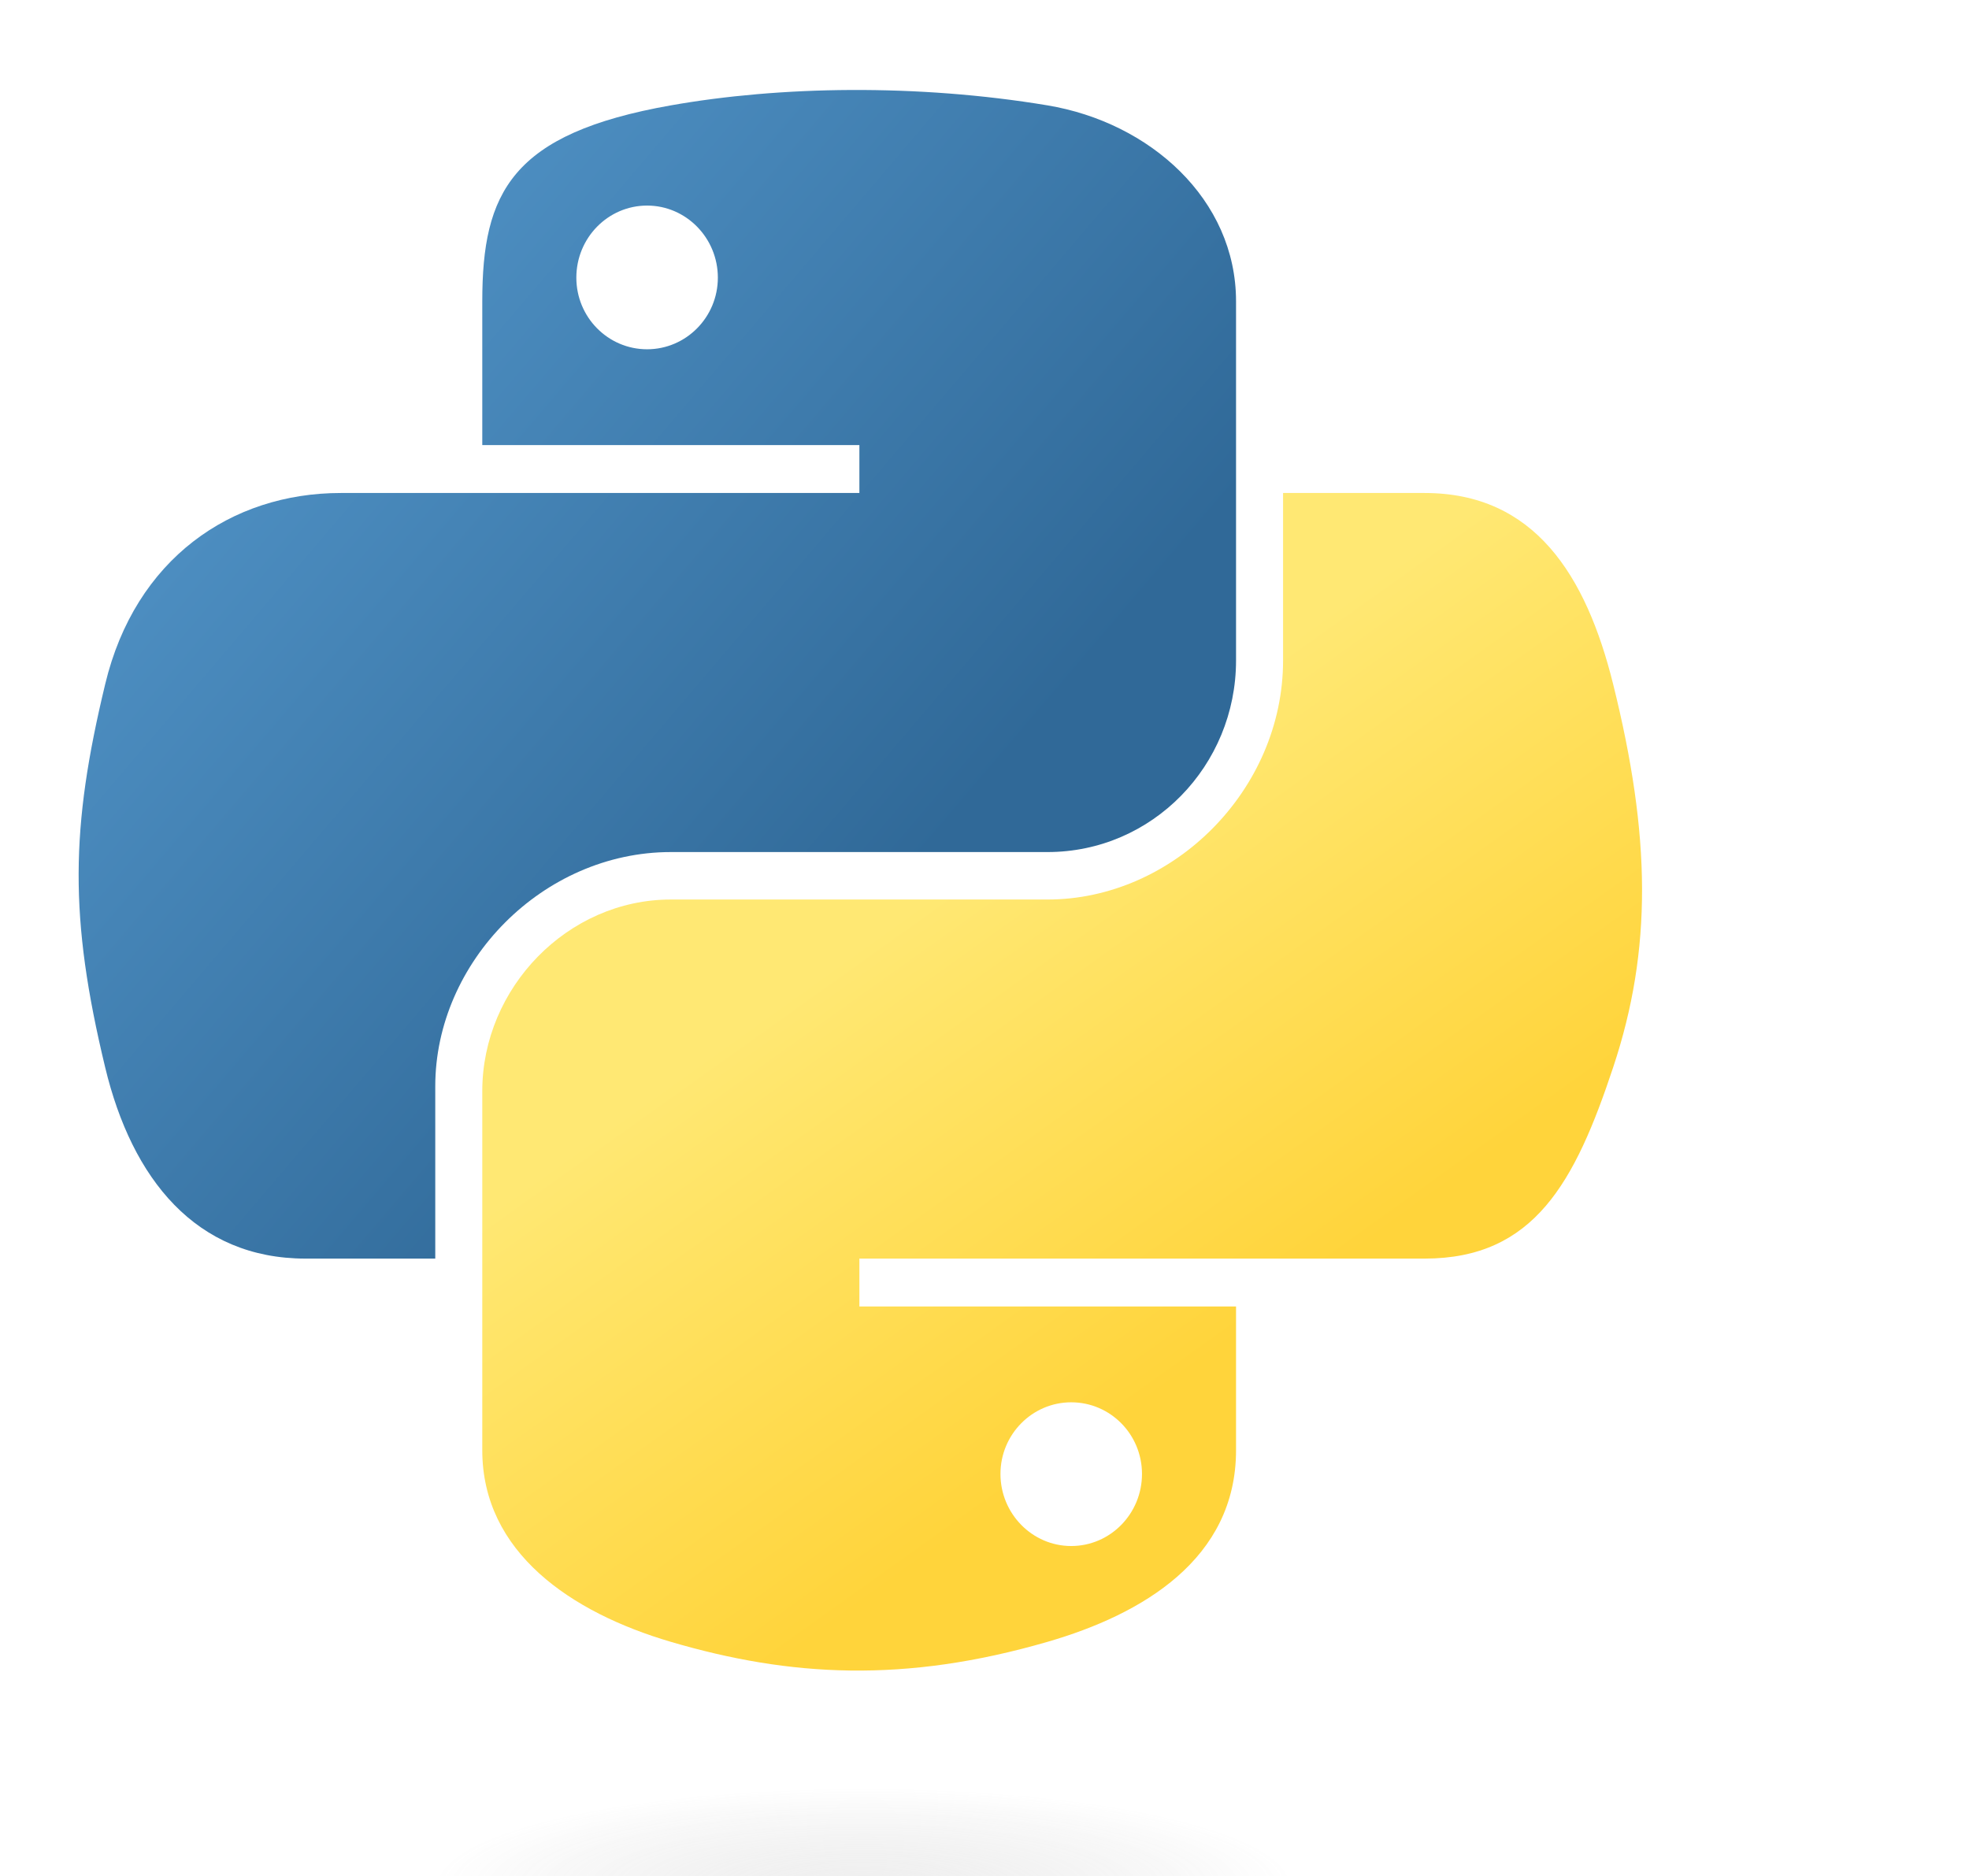
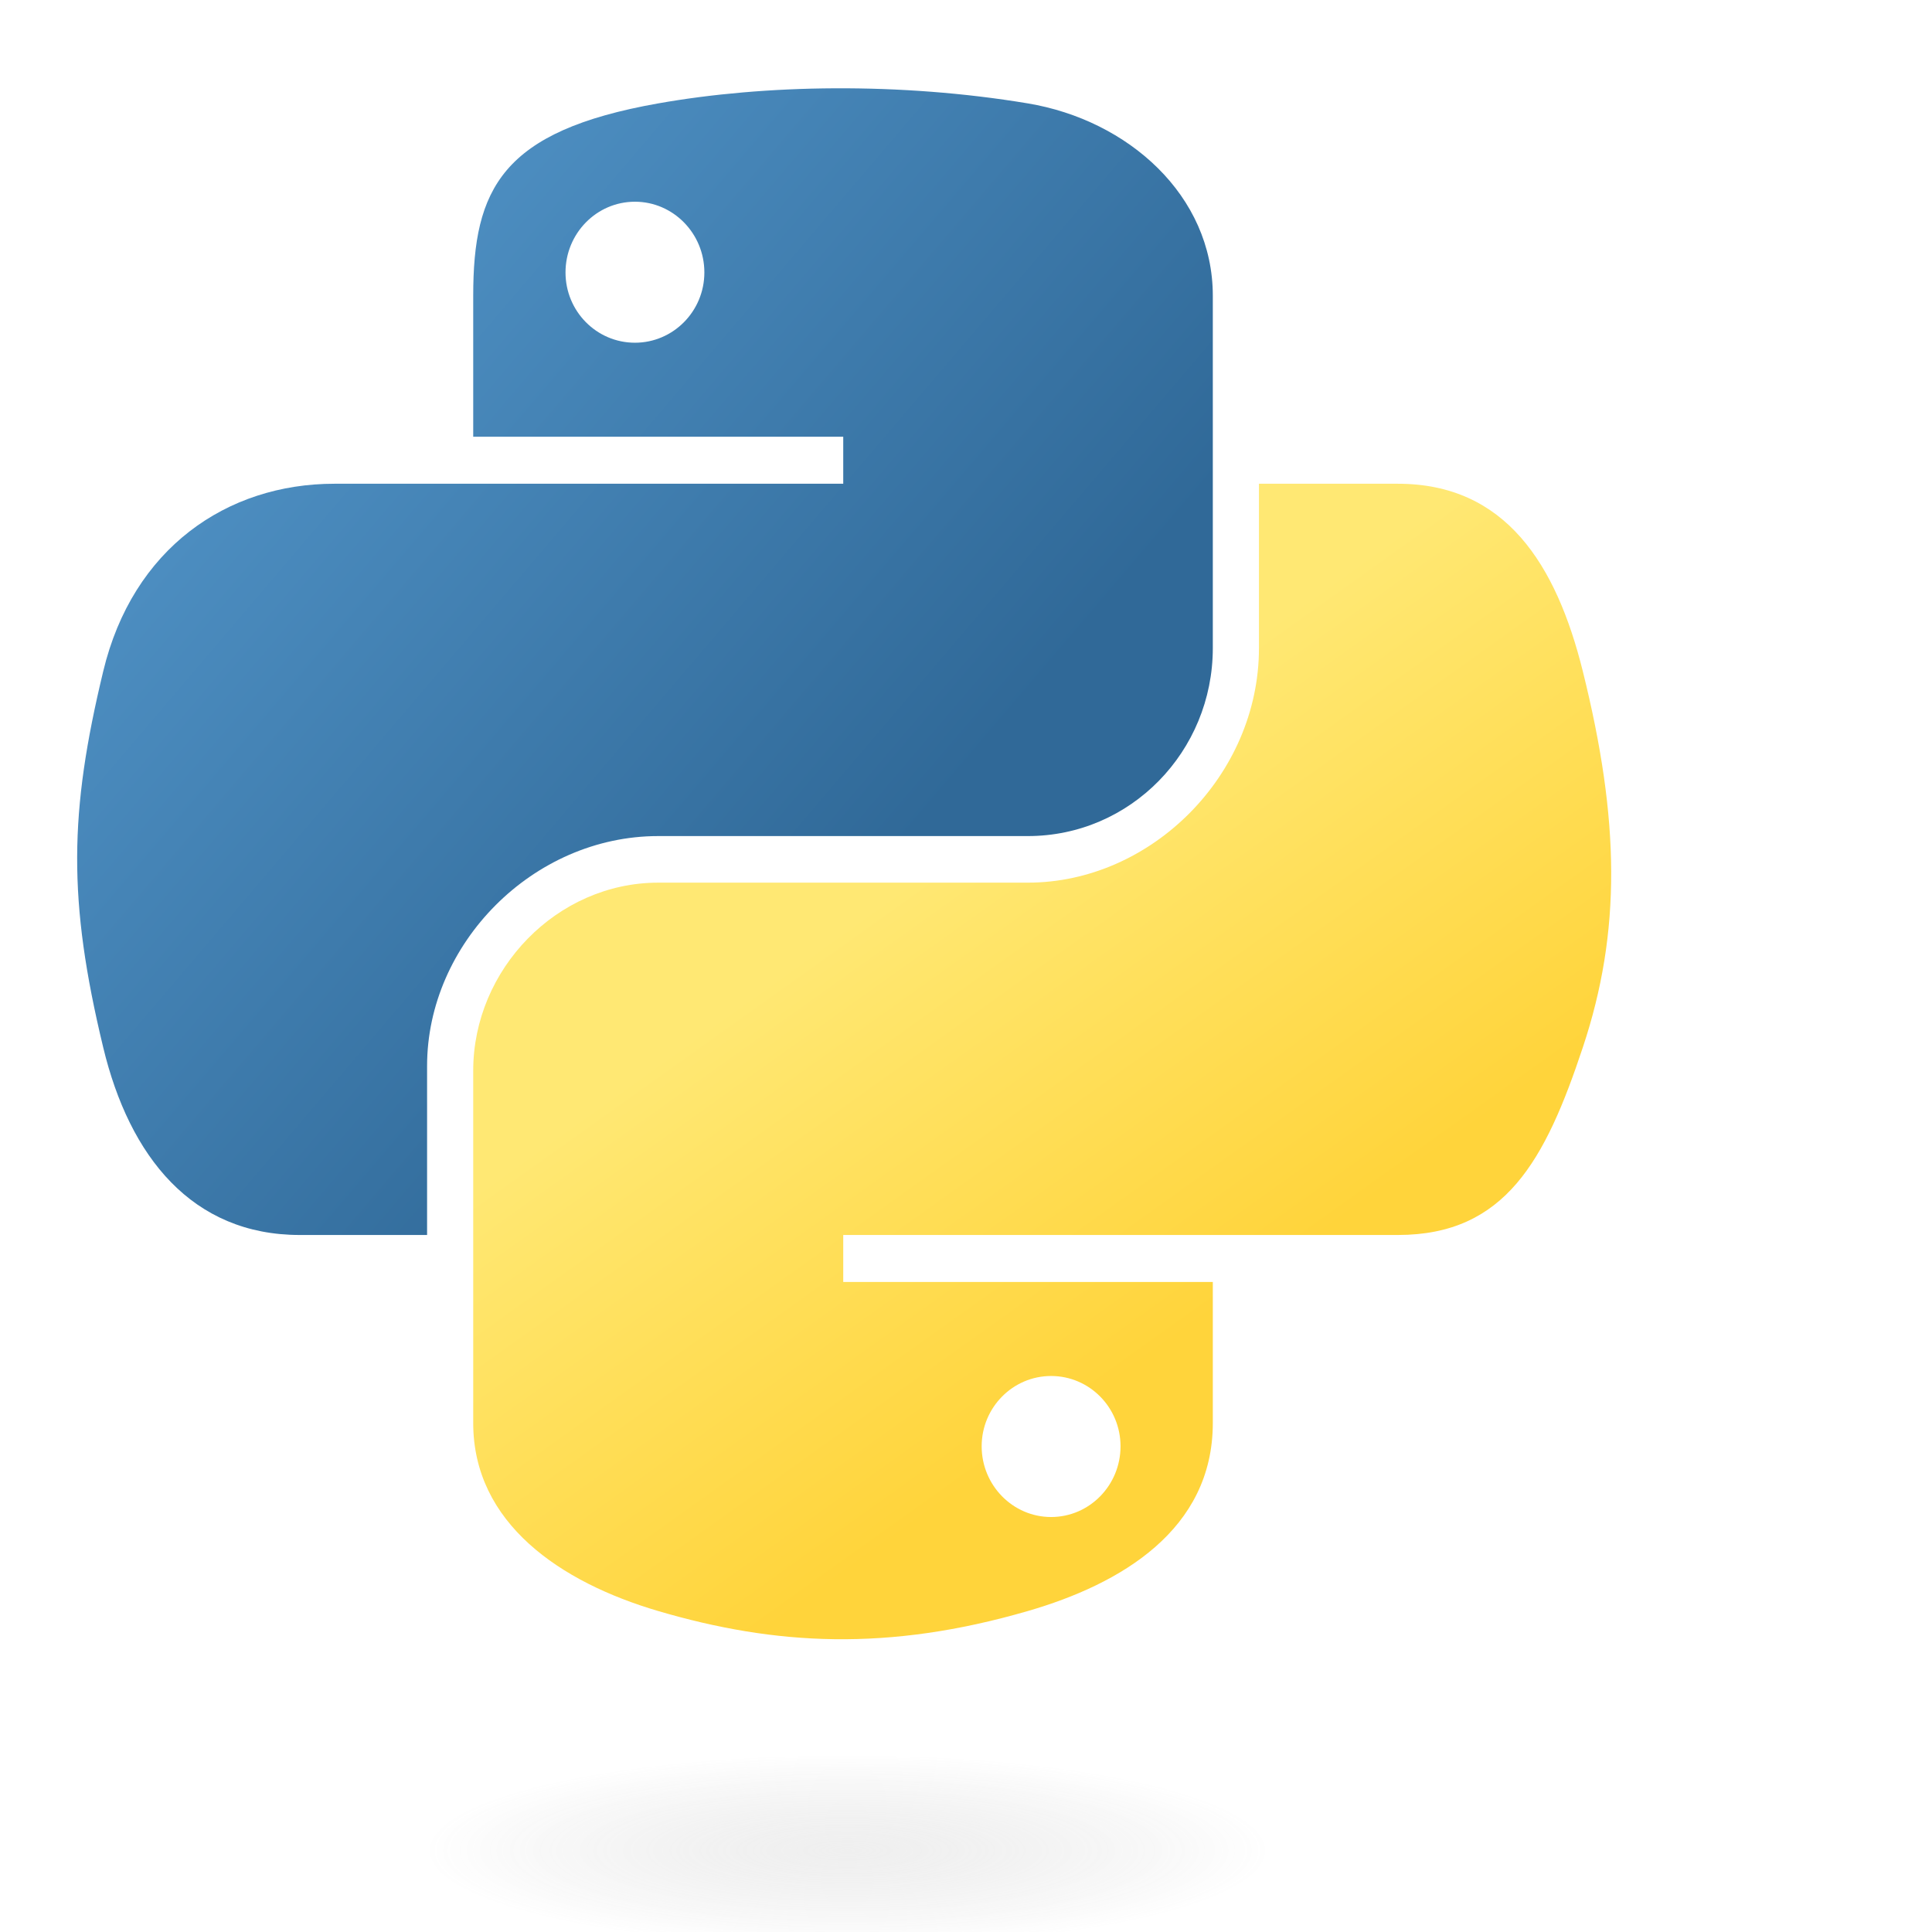
- <svg xmlns="http://www.w3.org/2000/svg" xmlns:xlink="http://www.w3.org/1999/xlink" version="1.0" width="140px" height="100.02pt" id="svg2">
+ <svg xmlns="http://www.w3.org/2000/svg" xmlns:xlink="http://www.w3.org/1999/xlink" version="1.0" width="140px" height="140px" id="svg2">
  <defs id="defs4">
    <linearGradient id="linearGradient2795">
      <stop style="stop-color:#b8b8b8;stop-opacity:0.498" offset="0" id="stop2797" />
      <stop style="stop-color:#7f7f7f;stop-opacity:0" offset="1" id="stop2799" />
    </linearGradient>
    <linearGradient id="linearGradient2787">
      <stop style="stop-color:#7f7f7f;stop-opacity:0.5" offset="0" id="stop2789" />
      <stop style="stop-color:#7f7f7f;stop-opacity:0" offset="1" id="stop2791" />
    </linearGradient>
    <linearGradient id="linearGradient3676">
      <stop style="stop-color:#b2b2b2;stop-opacity:0.5" offset="0" id="stop3678" />
      <stop style="stop-color:#b3b3b3;stop-opacity:0" offset="1" id="stop3680" />
    </linearGradient>
    <linearGradient id="linearGradient3236">
      <stop style="stop-color:#f4f4f4;stop-opacity:1" offset="0" id="stop3244" />
      <stop style="stop-color:#ffffff;stop-opacity:1" offset="1" id="stop3240" />
    </linearGradient>
    <linearGradient id="linearGradient4671">
      <stop style="stop-color:#ffd43b;stop-opacity:1" offset="0" id="stop4673" />
      <stop style="stop-color:#ffe873;stop-opacity:1" offset="1" id="stop4675" />
    </linearGradient>
    <linearGradient id="linearGradient4689">
      <stop style="stop-color:#5a9fd4;stop-opacity:1" offset="0" id="stop4691" />
      <stop style="stop-color:#306998;stop-opacity:1" offset="1" id="stop4693" />
    </linearGradient>
    <linearGradient x1="224.24" y1="144.757" x2="-65.309" y2="144.757" id="linearGradient2987" xlink:href="#linearGradient4671" gradientUnits="userSpaceOnUse" gradientTransform="translate(100.2702,99.61116)" />
    <linearGradient x1="172.942" y1="77.476" x2="26.67" y2="76.313" id="linearGradient2990" xlink:href="#linearGradient4689" gradientUnits="userSpaceOnUse" gradientTransform="translate(100.2702,99.61116)" />
    <linearGradient x1="172.942" y1="77.476" x2="26.67" y2="76.313" id="linearGradient2587" xlink:href="#linearGradient4689" gradientUnits="userSpaceOnUse" gradientTransform="translate(100.2702,99.61116)" />
    <linearGradient x1="224.24" y1="144.757" x2="-65.309" y2="144.757" id="linearGradient2589" xlink:href="#linearGradient4671" gradientUnits="userSpaceOnUse" gradientTransform="translate(100.2702,99.61116)" />
    <linearGradient x1="172.942" y1="77.476" x2="26.67" y2="76.313" id="linearGradient2248" xlink:href="#linearGradient4689" gradientUnits="userSpaceOnUse" gradientTransform="translate(100.2702,99.61116)" />
    <linearGradient x1="224.24" y1="144.757" x2="-65.309" y2="144.757" id="linearGradient2250" xlink:href="#linearGradient4671" gradientUnits="userSpaceOnUse" gradientTransform="translate(100.2702,99.61116)" />
    <linearGradient x1="224.24" y1="144.757" x2="-65.309" y2="144.757" id="linearGradient2255" xlink:href="#linearGradient4671" gradientUnits="userSpaceOnUse" gradientTransform="matrix(0.562541,0,0,0.567972,-11.5974,-7.60954)" />
    <linearGradient x1="172.942" y1="76.176" x2="26.67" y2="76.313" id="linearGradient2258" xlink:href="#linearGradient4689" gradientUnits="userSpaceOnUse" gradientTransform="matrix(0.562541,0,0,0.567972,-11.5974,-7.60954)" />
    <radialGradient cx="61.519" cy="132.286" r="29.037" fx="61.519" fy="132.286" id="radialGradient2801" xlink:href="#linearGradient2795" gradientUnits="userSpaceOnUse" gradientTransform="matrix(1,0,0,0.177966,0,108.7434)" />
    <linearGradient x1="150.961" y1="192.352" x2="112.031" y2="137.273" id="linearGradient1475" xlink:href="#linearGradient4671" gradientUnits="userSpaceOnUse" gradientTransform="matrix(0.562541,0,0,0.567972,-9.399749,-5.305317)" />
    <linearGradient x1="26.649" y1="20.604" x2="135.665" y2="114.398" id="linearGradient1478" xlink:href="#linearGradient4689" gradientUnits="userSpaceOnUse" gradientTransform="matrix(0.562541,0,0,0.567972,-9.399749,-5.305317)" />
    <radialGradient cx="61.519" cy="132.286" r="29.037" fx="61.519" fy="132.286" id="radialGradient1480" xlink:href="#linearGradient2795" gradientUnits="userSpaceOnUse" gradientTransform="matrix(2.382716e-8,-0.296405,1.43676,4.683673e-7,-128.544,150.5202)" />
  </defs>
  <g id="g2303">
    <path id="path46" style="fill:#646464;fill-opacity:1" d="M 184.613,61.929 C 184.613,47.367 180.461,39.891 172.157,39.482 C 168.852,39.326 165.626,39.852 162.488,41.071 C 159.983,41.967 158.296,42.854 157.409,43.751 L 157.409,78.509 C 162.721,81.843 167.439,83.392 171.552,83.149 C 180.256,82.574 184.613,75.507 184.613,61.929 z M 194.858,62.534 C 194.858,69.932 193.123,76.072 189.633,80.956 C 185.744,86.482 180.354,89.328 173.463,89.484 C 168.268,89.65 162.916,88.022 157.409,84.611 L 157.409,116.201 L 148.5,113.024 L 148.5,42.903 C 149.963,41.11 151.844,39.57 154.125,38.263 C 159.427,35.174 165.87,33.585 173.453,33.507 L 173.58,33.634 C 180.51,33.546 185.851,36.392 189.604,42.162 C 193.103,47.455 194.858,54.239 194.858,62.534 z " />
    <path id="path48" style="fill:#646464;fill-opacity:1" d="M 249.305,83.266 C 249.305,93.188 248.311,100.06 246.322,103.881 C 244.324,107.702 240.523,110.753 234.908,113.024 C 230.357,114.817 225.434,115.792 220.151,115.957 L 218.68,110.343 C 224.05,109.612 227.832,108.881 230.025,108.15 C 234.343,106.688 237.306,104.446 238.934,101.444 C 240.24,98.998 240.883,94.329 240.883,87.418 L 240.883,85.098 C 234.791,87.866 228.407,89.241 221.73,89.241 C 217.344,89.241 213.475,87.866 210.141,85.098 C 206.398,82.086 204.527,78.265 204.527,73.636 L 204.527,36.558 L 213.436,33.507 L 213.436,70.828 C 213.436,74.815 214.722,77.885 217.295,80.039 C 219.869,82.194 223.202,83.227 227.286,83.149 C 231.37,83.061 235.747,81.482 240.396,78.392 L 240.396,34.852 L 249.305,34.852 L 249.305,83.266 z " />
    <path id="path50" style="fill:#646464;fill-opacity:1" d="M 284.082,88.997 C 283.02,89.085 282.045,89.124 281.149,89.124 C 276.109,89.124 272.181,87.925 269.374,85.517 C 266.577,83.11 265.173,79.786 265.173,75.546 L 265.173,40.457 L 259.071,40.457 L 259.071,34.852 L 265.173,34.852 L 265.173,19.968 L 274.072,16.8 L 274.072,34.852 L 284.082,34.852 L 284.082,40.457 L 274.072,40.457 L 274.072,75.302 C 274.072,78.646 274.969,81.014 276.762,82.398 C 278.302,83.539 280.749,84.192 284.082,84.357 L 284.082,88.997 z " />
    <path id="path52" style="fill:#646464;fill-opacity:1" d="M 338.023,88.266 L 329.114,88.266 L 329.114,53.878 C 329.114,50.379 328.295,47.367 326.668,44.852 C 324.786,42.006 322.174,40.583 318.821,40.583 C 314.737,40.583 309.63,42.737 303.499,47.046 L 303.499,88.266 L 294.59,88.266 L 294.59,6.069 L 303.499,3.262 L 303.499,40.7 C 309.191,36.558 315.41,34.482 322.164,34.482 C 326.882,34.482 330.703,36.07 333.627,39.238 C 336.561,42.406 338.023,46.354 338.023,51.071 L 338.023,88.266 L 338.023,88.266 z " />
    <path id="path54" style="fill:#646464;fill-opacity:1" d="M 385.374,60.526 C 385.374,54.931 384.312,50.311 382.197,46.656 C 379.682,42.201 375.773,39.852 370.49,39.609 C 360.724,40.174 355.85,47.172 355.85,60.584 C 355.85,66.735 356.864,71.871 358.911,75.994 C 361.523,81.248 365.441,83.841 370.666,83.753 C 380.471,83.675 385.374,75.936 385.374,60.526 z M 395.131,60.584 C 395.131,68.548 393.094,75.176 389.029,80.468 C 384.555,86.395 378.376,89.367 370.49,89.367 C 362.673,89.367 356.581,86.395 352.185,80.468 C 348.199,75.176 346.21,68.548 346.21,60.584 C 346.21,53.099 348.365,46.802 352.673,41.675 C 357.225,36.236 363.209,33.507 370.607,33.507 C 378.005,33.507 384.029,36.236 388.669,41.675 C 392.977,46.802 395.131,53.099 395.131,60.584 z " />
    <path id="path56" style="fill:#646464;fill-opacity:1" d="M 446.206,88.266 L 437.297,88.266 L 437.297,51.929 C 437.297,47.942 436.098,44.833 433.7,42.591 C 431.303,40.359 428.105,39.277 424.119,39.365 C 419.889,39.443 415.863,40.827 412.042,43.507 L 412.042,88.266 L 403.133,88.266 L 403.133,42.406 C 408.26,38.673 412.978,36.236 417.286,35.096 C 421.351,34.033 424.938,33.507 428.028,33.507 C 430.143,33.507 432.131,33.712 434.002,34.121 C 437.502,34.93 440.348,36.431 442.541,38.634 C 444.987,41.071 446.206,43.995 446.206,47.416 L 446.206,88.266 z " />
    <path id="path1948" style="fill:url(#linearGradient1478);fill-opacity:1" d="M 60.51,6.398 C 55.927,6.419 51.549,6.81 47.698,7.492 C 36.351,9.496 34.291,13.692 34.291,21.429 L 34.291,31.648 L 61.104,31.648 L 61.104,35.054 L 34.291,35.054 L 24.229,35.054 C 16.436,35.054 9.613,39.738 7.479,48.648 C 5.017,58.861 4.908,65.234 7.479,75.898 C 9.385,83.836 13.936,89.492 21.729,89.492 L 30.948,89.492 L 30.948,77.242 C 30.948,68.392 38.605,60.585 47.698,60.585 L 74.479,60.585 C 81.934,60.585 87.885,54.447 87.885,46.96 L 87.885,21.429 C 87.885,14.163 81.755,8.704 74.479,7.492 C 69.873,6.725 65.094,6.377 60.51,6.398 z M 46.01,14.617 C 48.78,14.617 51.041,16.915 51.041,19.742 C 51.041,22.558 48.78,24.835 46.01,24.835 C 43.231,24.835 40.979,22.558 40.979,19.742 C 40.979,16.915 43.231,14.617 46.01,14.617 z " />
    <path id="path1950" style="fill:url(#linearGradient1475);fill-opacity:1" d="M 91.229,35.054 L 91.229,46.96 C 91.229,56.191 83.403,63.96 74.479,63.96 L 47.698,63.96 C 40.362,63.96 34.291,70.239 34.291,77.585 L 34.291,103.117 C 34.291,110.383 40.61,114.657 47.698,116.742 C 56.185,119.237 64.324,119.688 74.479,116.742 C 81.229,114.787 87.885,110.854 87.885,103.117 L 87.885,92.898 L 61.104,92.898 L 61.104,89.492 L 87.885,89.492 L 101.291,89.492 C 109.084,89.492 111.988,84.056 114.698,75.898 C 117.497,67.499 117.378,59.422 114.698,48.648 C 112.772,40.891 109.094,35.054 101.291,35.054 L 91.229,35.054 z M 76.166,99.71 C 78.946,99.71 81.198,101.988 81.198,104.804 C 81.198,107.631 78.946,109.929 76.166,109.929 C 73.397,109.929 71.135,107.631 71.135,104.804 C 71.135,101.988 73.397,99.71 76.166,99.71 z " />
    <path id="text3004" style="font-size:15.164px;font-style:normal;font-weight:normal;line-height:125%;fill:#646464;fill-opacity:1;stroke:none;stroke-width:1px;stroke-linecap:butt;stroke-linejoin:miter;stroke-opacity:1;font-family:Bitstream Vera Sans" d="M 463.554,26.909 L 465.116,26.909 L 465.116,17.113 L 468.816,17.113 L 468.816,15.945 L 459.854,15.945 L 459.854,17.113 L 463.554,17.113 L 463.554,26.909 M 470.201,26.909 L 471.536,26.909 L 471.536,17.962 L 474.432,26.908 L 475.918,26.908 L 478.936,17.993 L 478.936,26.909 L 480.392,26.909 L 480.392,15.945 L 478.466,15.945 L 475.168,25.338 L 472.355,15.945 L 470.201,15.945 L 470.201,26.909" />
    <path id="path1894" style="opacity:0.444;fill:url(#radialGradient1480);fill-opacity:1;fill-rule:nonzero;stroke:none;stroke-width:20;stroke-miterlimit:4;stroke-dasharray:none;stroke-opacity:1" transform="matrix(0.73406,0,0,0.809524,16.24958,27.00935)" d="M 110.467 132.286 A 48.948 8.607 0 1 1  12.571,132.286 A 48.948 8.607 0 1 1  110.467 132.286 z" />
  </g>
</svg>
